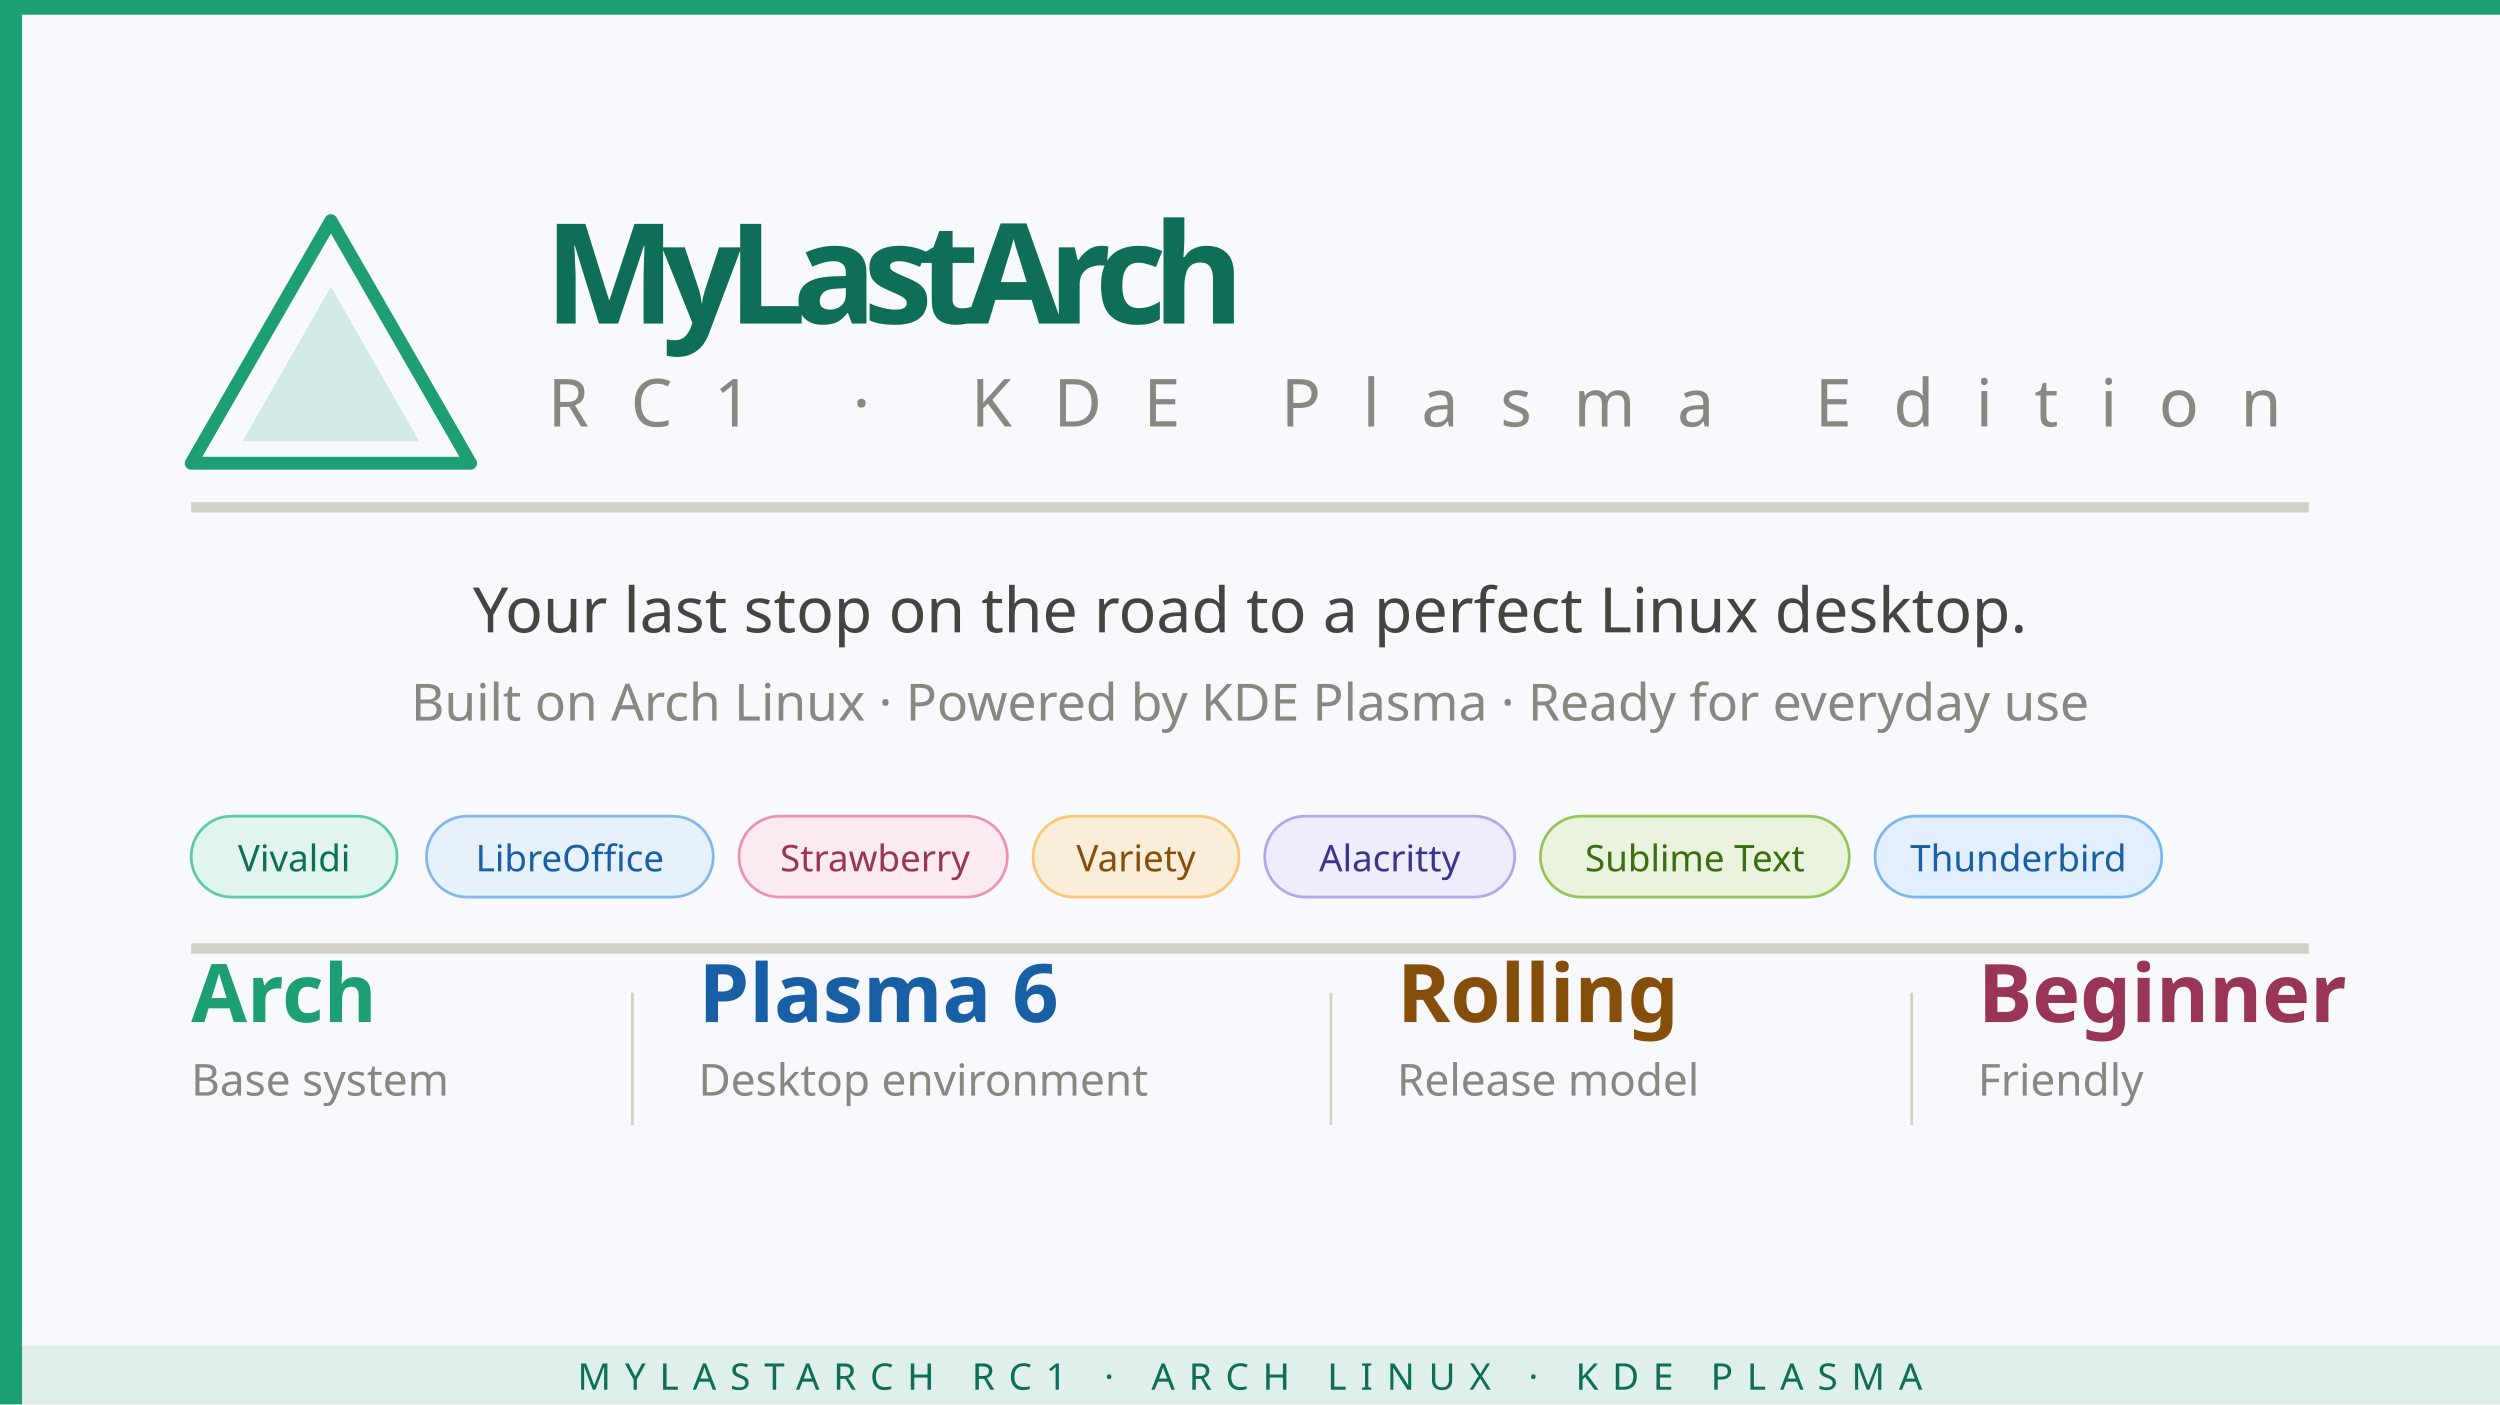
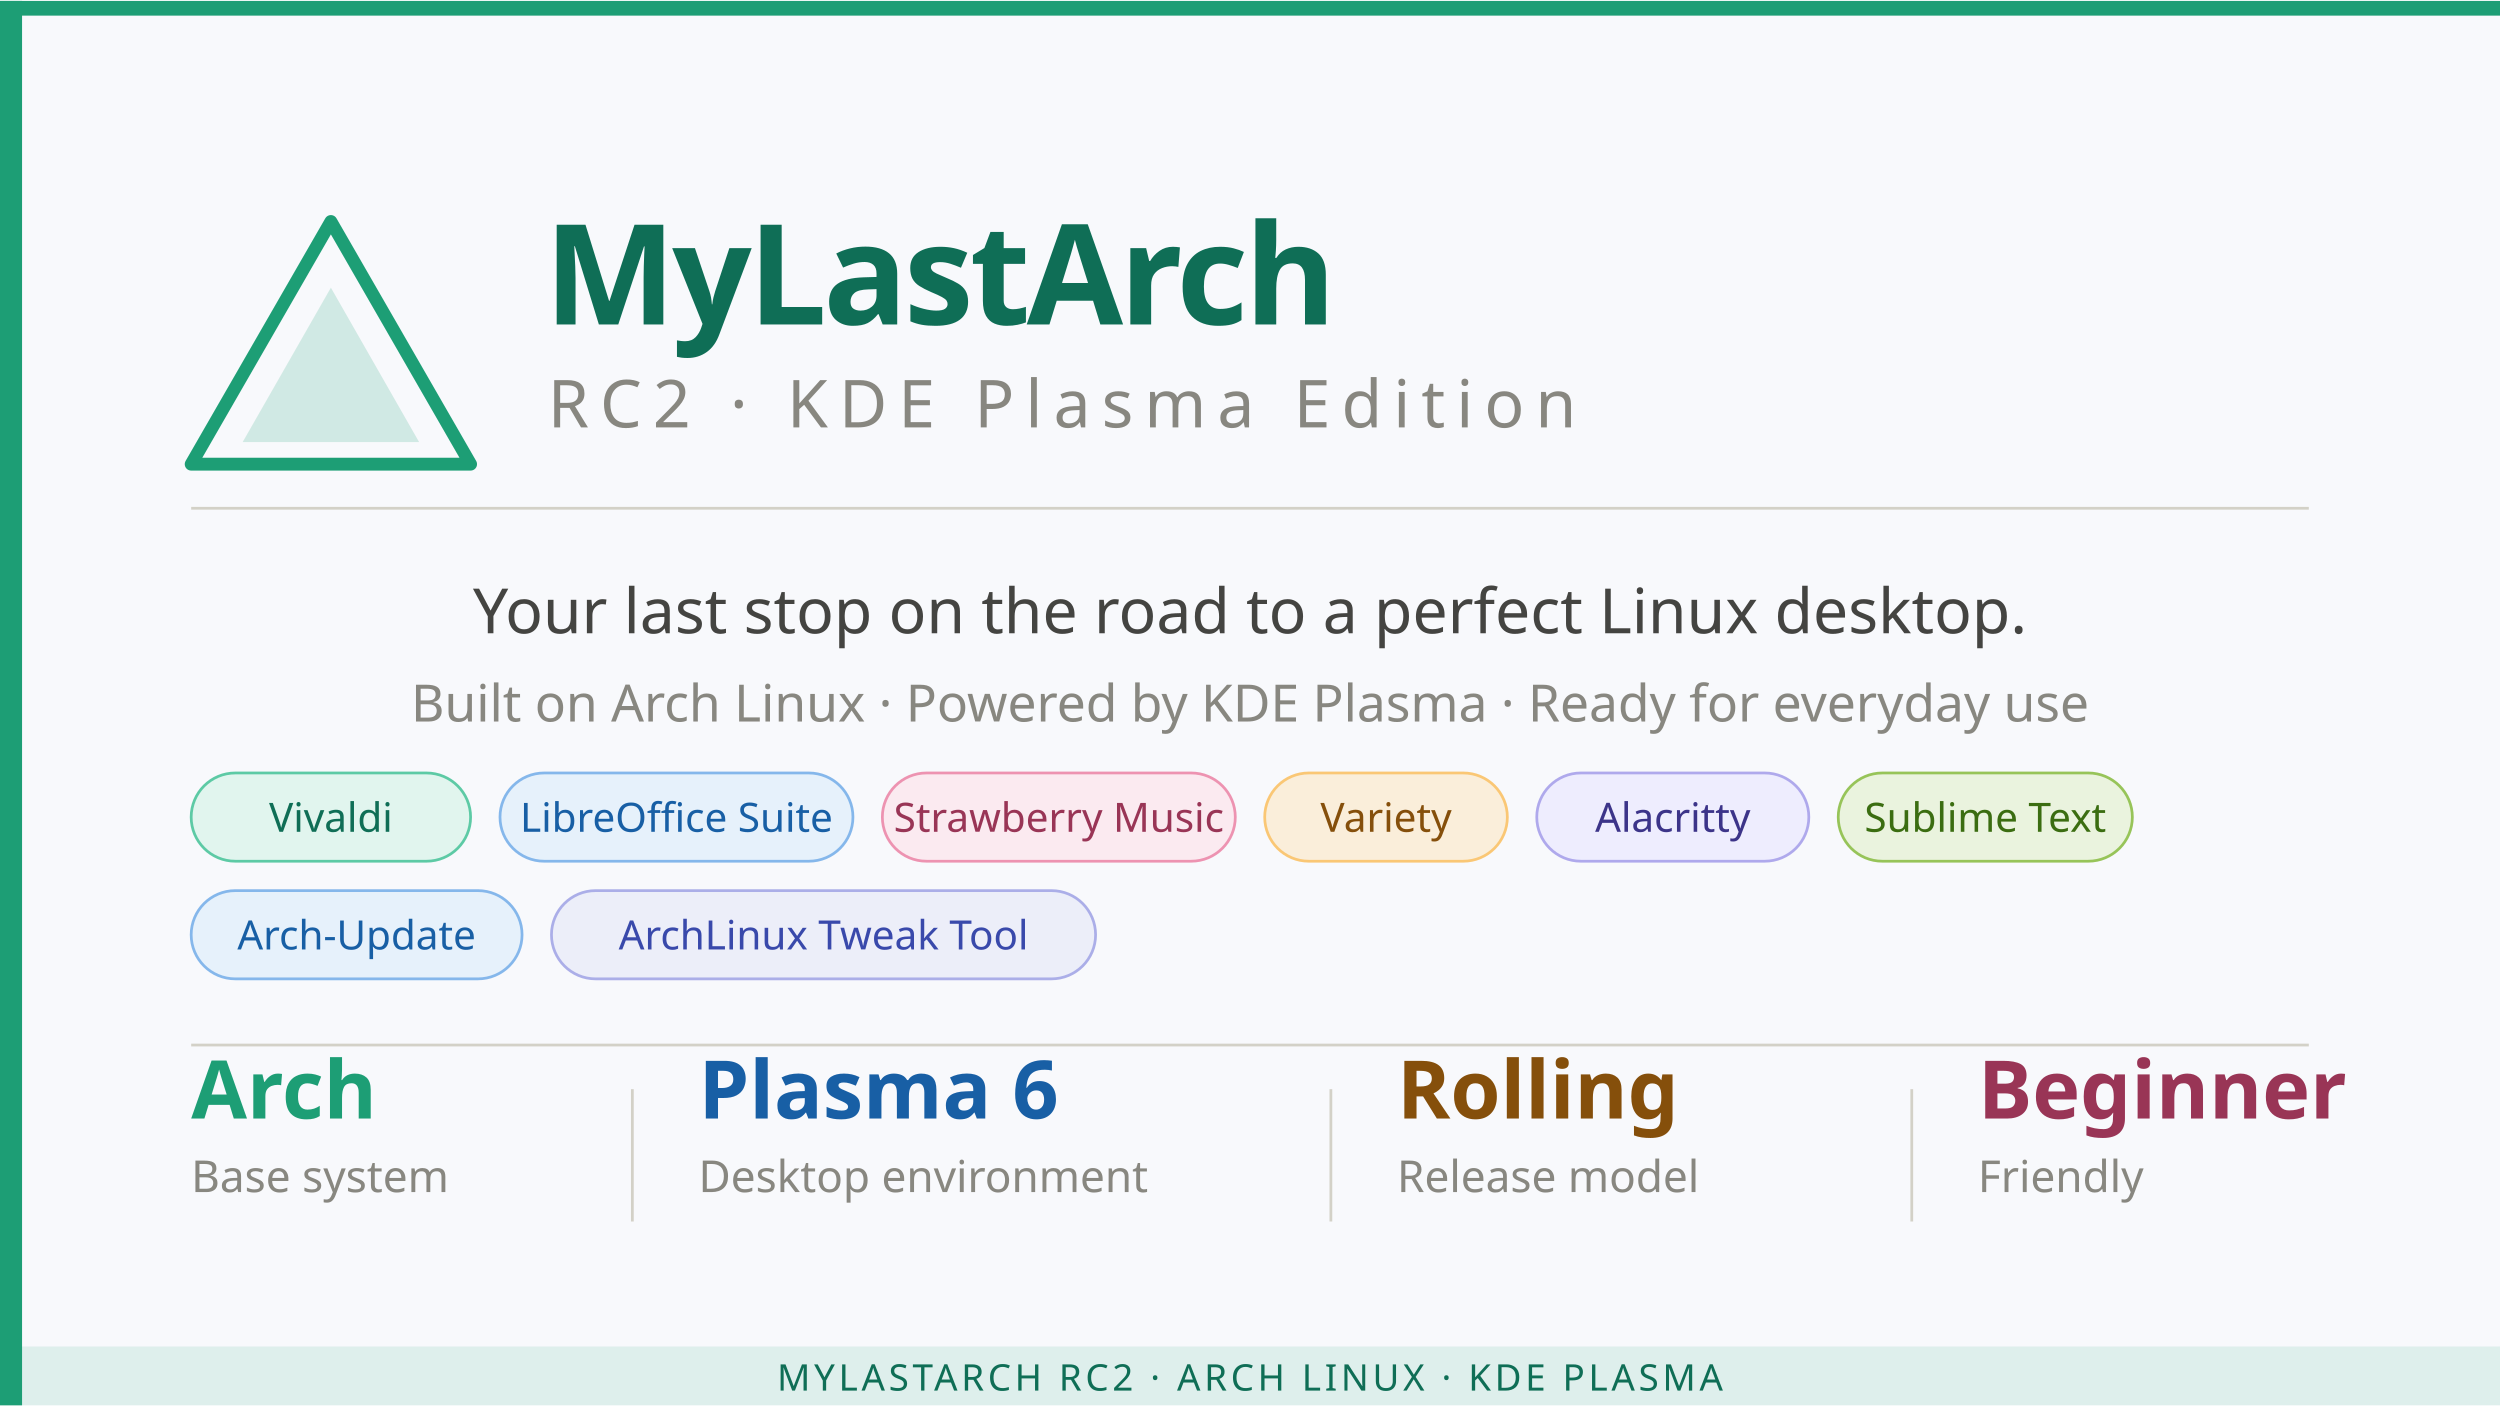
- <svg xmlns="http://www.w3.org/2000/svg" width="179.917mm" height="101.071mm" viewBox="0 0 179.917 101.071" version="1.1" id="svg1">
-   <defs id="defs1" />
-   <g id="layer1" transform="translate(-5.144369,-11.3544)">
-     <rect width="179.917" height="101.071" fill="#f8f9fc" id="rect1" x="5.144" y="11.354" style="stroke-width:0.265" />
-     <rect x="5.144" y="11.354" width="179.917" height="1.058" fill="#1d9e75" id="rect2" style="stroke-width:0.265" />
-     <rect x="5.144" y="11.354" width="1.587" height="101.071" fill="#1d9e75" id="rect3" style="stroke-width:0.265" />
-     <g transform="matrix(0.2645833,0,0,0.2645833,18.90271,27.2294)" id="g4">
-       <polygon points="0,66 38,0 76,66 " fill="none" stroke="#1d9e75" stroke-width="3.5" stroke-linejoin="round" id="polygon3" />
-       <polygon points="14,60 38,18 62,60 " fill="#1d9e75" opacity="0.18" id="polygon4" />
-     </g>
-     <text x="44.303" y="34.638" font-family="sans-serif" font-size="10.054px" font-weight="700" fill="#0f6e56" letter-spacing="-1" id="text4" style="stroke-width:0.265">MyLastArch</text>
-     <text x="44.567" y="42.046" font-family="sans-serif" font-size="4.763px" font-weight="400" fill="#888780" letter-spacing="3" id="text5" style="stroke-width:0.265">RC1 · KDE Plasma Edition</text>
-     <line x1="18.903" y1="47.867" x2="171.303" y2="47.867" stroke="#d3d1c7" stroke-width="0.75" id="line5" />
-     <text x="95.103" y="56.863" font-family="sans-serif" font-size="4.498px" font-weight="400" fill="#444441" text-anchor="middle" id="text6" style="stroke-width:0.265">Your last stop on the road to a perfect Linux desktop.</text>
-     <text x="95.103" y="63.213" font-family="sans-serif" font-size="3.704px" font-weight="400" fill="#888780" text-anchor="middle" id="text7" style="stroke-width:0.265">Built on Arch Linux · Powered by KDE Plasma · Ready for everyday use</text>
-     <g transform="matrix(0.2645833,0,0,0.2645833,18.90271,70.0919)" id="g14">
-       <rect x="0" y="0" width="56" height="22" rx="11" fill="#e1f5ee" stroke="#5dcaa5" stroke-width="0.75" id="rect7" />
-       <text x="28" y="15" font-family="sans-serif" font-size="10px" fill="#0f6e56" text-anchor="middle" id="text8">Vivaldi</text>
-       <rect x="64" y="0" width="78" height="22" rx="11" fill="#e6f1fb" stroke="#85b7eb" stroke-width="0.75" id="rect8" />
-       <text x="103" y="15" font-family="sans-serif" font-size="10px" fill="#185fa5" text-anchor="middle" id="text9">LibreOffice</text>
-       <rect x="149" y="0" width="73" height="22" rx="11" fill="#fbeaf0" stroke="#ed93b1" stroke-width="0.75" id="rect9" />
-       <text x="186" y="15" font-family="sans-serif" font-size="10px" fill="#993556" text-anchor="middle" id="text10">Strawberry</text>
-       <rect x="229" y="0" width="56" height="22" rx="11" fill="#faeeda" stroke="#fac775" stroke-width="0.75" id="rect10" />
-       <text x="257" y="15" font-family="sans-serif" font-size="10px" fill="#854f0b" text-anchor="middle" id="text11">Variety</text>
-       <rect x="292" y="0" width="68" height="22" rx="11" fill="#eeedfe" stroke="#afa9ec" stroke-width="0.75" id="rect11" />
-       <text x="326" y="15" font-family="sans-serif" font-size="10px" fill="#3c3489" text-anchor="middle" id="text12">Alacritty</text>
-       <rect x="367" y="0" width="84" height="22" rx="11" fill="#eaf3de" stroke="#97c459" stroke-width="0.75" id="rect12" />
-       <text x="409" y="15" font-family="sans-serif" font-size="10px" fill="#3b6d11" text-anchor="middle" id="text13">Sublime Text</text>
-       <rect x="458" y="0" width="78" height="22" rx="11" fill="#e3effd" stroke="#7ab8f5" stroke-width="0.75" id="rect13" />
-       <text x="497" y="15" font-family="sans-serif" font-size="10px" fill="#185fa5" text-anchor="middle" id="text14">Thunderbird</text>
-     </g>
-     <line x1="18.903" y1="79.617" x2="171.303" y2="79.617" stroke="#d3d1c7" stroke-width="0.75" id="line14" />
-     <g transform="matrix(0.2645833,0,0,0.2645833,18.90271,84.90856)" id="g22">
-       <text x="0" y="0" font-family="sans-serif" font-size="22px" font-weight="700" fill="#1d9e75" id="text15">Arch</text>
-       <text x="0" y="20" font-family="sans-serif" font-size="12px" fill="#888780" id="text16">Base system</text>
-       <line x1="120" y1="-8" x2="120" y2="28" stroke="#d3d1c7" stroke-width="0.75" id="line16" />
-       <text x="138" y="0" font-family="sans-serif" font-size="22px" font-weight="700" fill="#185fa5" id="text17">Plasma 6</text>
-       <text x="138" y="20" font-family="sans-serif" font-size="12px" fill="#888780" id="text18">Desktop environment</text>
-       <line x1="310" y1="-8" x2="310" y2="28" stroke="#d3d1c7" stroke-width="0.75" id="line18" />
-       <text x="328" y="0" font-family="sans-serif" font-size="22px" font-weight="700" fill="#854f0b" id="text19">Rolling</text>
-       <text x="328" y="20" font-family="sans-serif" font-size="12px" fill="#888780" id="text20">Release model</text>
-       <line x1="468" y1="-8" x2="468" y2="28" stroke="#d3d1c7" stroke-width="0.75" id="line20" />
-       <text x="486" y="0" font-family="sans-serif" font-size="22px" font-weight="700" fill="#993556" id="text21">Beginner</text>
-       <text x="486" y="20" font-family="sans-serif" font-size="12px" fill="#888780" id="text22">Friendly</text>
-     </g>
-     <rect x="5.144" y="108.192" width="179.917" height="4.233" fill="#1d9e75" opacity="0.12" id="rect22" style="stroke-width:0.265" />
-     <text x="95.103" y="111.367" font-family="sans-serif" font-size="2.646px" fill="#0f6e56" text-anchor="middle" letter-spacing="1" id="text23" style="stroke-width:0.265">MYLASTARCH RC1 · ARCH LINUX · KDE PLASMA</text>
+ <svg xmlns="http://www.w3.org/2000/svg" width="1920" height="1080" viewBox="0 0 680 382">
+   <rect width="680" height="382" fill="#F8F9FC" />
+   <rect x="0" y="0" width="680" height="4" fill="#1D9E75" />
+   <rect x="0" y="0" width="6" height="382" fill="#1D9E75" />
+   <g transform="translate(52, 60)">
+     <polygon points="38,0 76,66 0,66" fill="none" stroke="#1D9E75" stroke-width="3.5" stroke-linejoin="round" />
+     <polygon points="38,18 62,60 14,60" fill="#1D9E75" opacity="0.18" />
  </g>
+   <text x="148" y="88" font-family="sans-serif" font-size="38" font-weight="700" fill="#0F6E56" letter-spacing="-1">MyLastArch</text>
+   <text x="149" y="116" font-family="sans-serif" font-size="18" font-weight="400" fill="#888780" letter-spacing="3">RC2  ·  KDE Plasma Edition</text>
+   <line x1="52" y1="138" x2="628" y2="138" stroke="#D3D1C7" stroke-width="0.75" />
+   <text x="340" y="172" font-family="sans-serif" font-size="17" font-weight="400" fill="#444441" text-anchor="middle">Your last stop on the road to a perfect Linux desktop.</text>
+   <text x="340" y="196" font-family="sans-serif" font-size="14" font-weight="400" fill="#888780" text-anchor="middle">Built on Arch Linux · Powered by KDE Plasma · Ready for everyday use</text>
+   <g transform="translate(52, 210)">
+     <rect x="0" y="0" width="76" height="24" rx="12" fill="#E1F5EE" stroke="#5DCAA5" stroke-width="0.75" />
+     <text x="38" y="16" font-family="sans-serif" font-size="11" fill="#0F6E56" text-anchor="middle">Vivaldi</text>
+     <rect x="84" y="0" width="96" height="24" rx="12" fill="#E6F1FB" stroke="#85B7EB" stroke-width="0.75" />
+     <text x="132" y="16" font-family="sans-serif" font-size="11" fill="#185FA5" text-anchor="middle">LibreOffice Suite</text>
+     <rect x="188" y="0" width="96" height="24" rx="12" fill="#FBEAF0" stroke="#ED93B1" stroke-width="0.75" />
+     <text x="236" y="16" font-family="sans-serif" font-size="11" fill="#993556" text-anchor="middle">Strawberry Music</text>
+     <rect x="292" y="0" width="66" height="24" rx="12" fill="#FAEEDA" stroke="#FAC775" stroke-width="0.75" />
+     <text x="325" y="16" font-family="sans-serif" font-size="11" fill="#854F0B" text-anchor="middle">Variety</text>
+     <rect x="366" y="0" width="74" height="24" rx="12" fill="#EEEDFE" stroke="#AFA9EC" stroke-width="0.75" />
+     <text x="403" y="16" font-family="sans-serif" font-size="11" fill="#3C3489" text-anchor="middle">Alacritty</text>
+     <rect x="448" y="0" width="80" height="24" rx="12" fill="#EAF3DE" stroke="#97C459" stroke-width="0.75" />
+     <text x="488" y="16" font-family="sans-serif" font-size="11" fill="#3B6D11" text-anchor="middle">Sublime Text</text>
+   </g>
+   <g transform="translate(52, 242)">
+     <rect x="0" y="0" width="90" height="24" rx="12" fill="#E6F1FB" stroke="#85B7EB" stroke-width="0.75" />
+     <text x="45" y="16" font-family="sans-serif" font-size="11" fill="#185FA5" text-anchor="middle">Arch-Update</text>
+     <rect x="98" y="0" width="148" height="24" rx="12" fill="#ECEEF9" stroke="#ABAEE8" stroke-width="0.75" />
+     <text x="172" y="16" font-family="sans-serif" font-size="11" fill="#3949AB" text-anchor="middle">ArchLinux Tweak Tool</text>
+   </g>
+   <line x1="52" y1="284" x2="628" y2="284" stroke="#D3D1C7" stroke-width="0.75" />
+   <g transform="translate(52, 304)">
+     <text x="0" y="0" font-family="sans-serif" font-size="22" font-weight="700" fill="#1D9E75">Arch</text>
+     <text x="0" y="20" font-family="sans-serif" font-size="12" fill="#888780">Base system</text>
+     <line x1="120" y1="-8" x2="120" y2="28" stroke="#D3D1C7" stroke-width="0.75" />
+     <text x="138" y="0" font-family="sans-serif" font-size="22" font-weight="700" fill="#185FA5">Plasma 6</text>
+     <text x="138" y="20" font-family="sans-serif" font-size="12" fill="#888780">Desktop environment</text>
+     <line x1="310" y1="-8" x2="310" y2="28" stroke="#D3D1C7" stroke-width="0.75" />
+     <text x="328" y="0" font-family="sans-serif" font-size="22" font-weight="700" fill="#854F0B">Rolling</text>
+     <text x="328" y="20" font-family="sans-serif" font-size="12" fill="#888780">Release model</text>
+     <line x1="468" y1="-8" x2="468" y2="28" stroke="#D3D1C7" stroke-width="0.75" />
+     <text x="486" y="0" font-family="sans-serif" font-size="22" font-weight="700" fill="#993556">Beginner</text>
+     <text x="486" y="20" font-family="sans-serif" font-size="12" fill="#888780">Friendly</text>
+   </g>
+   <rect x="0" y="366" width="680" height="16" fill="#1D9E75" opacity="0.12" />
+   <text x="340" y="378" font-family="sans-serif" font-size="10" fill="#0F6E56" text-anchor="middle" letter-spacing="1">MYLASTARCH RC2  ·  ARCH LINUX  ·  KDE PLASMA</text>
</svg>
